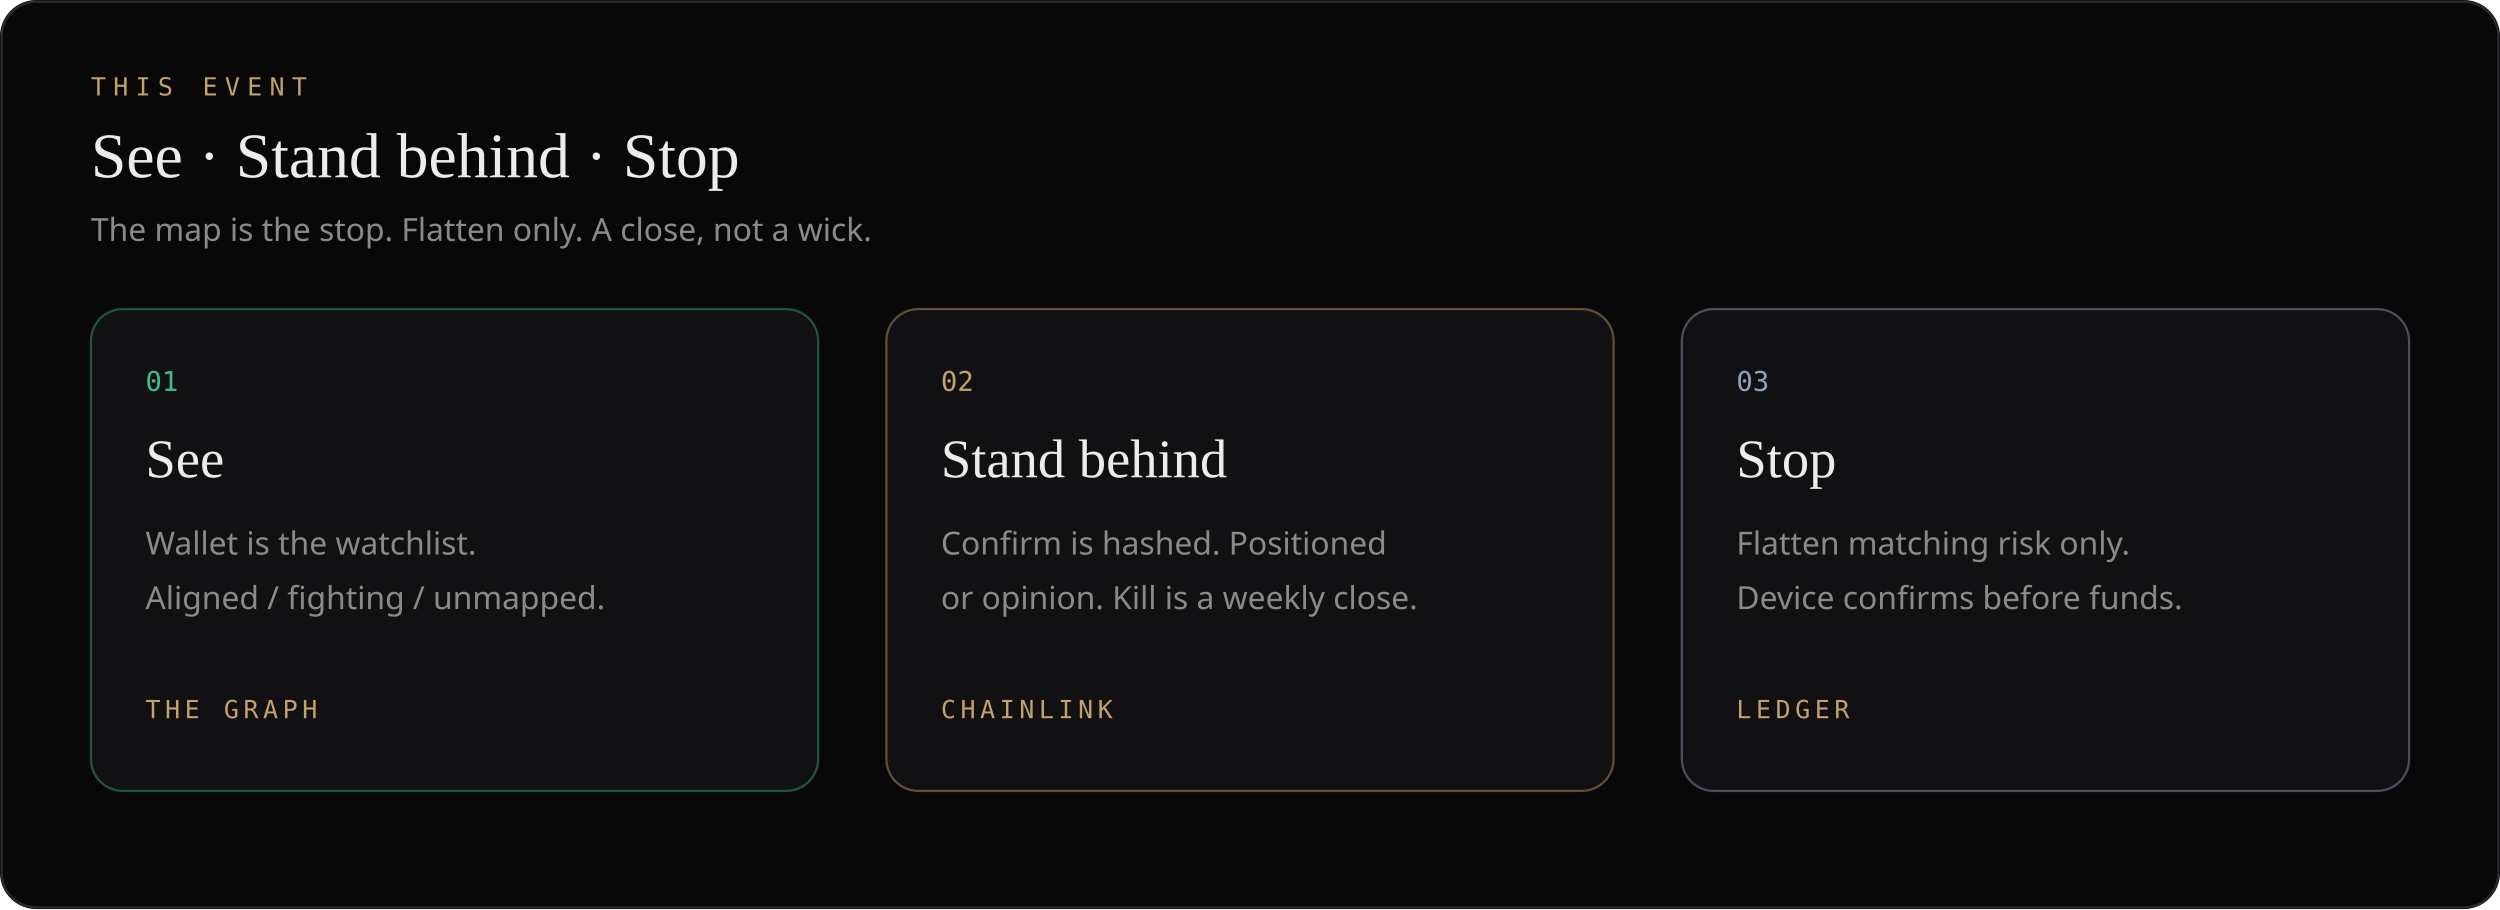
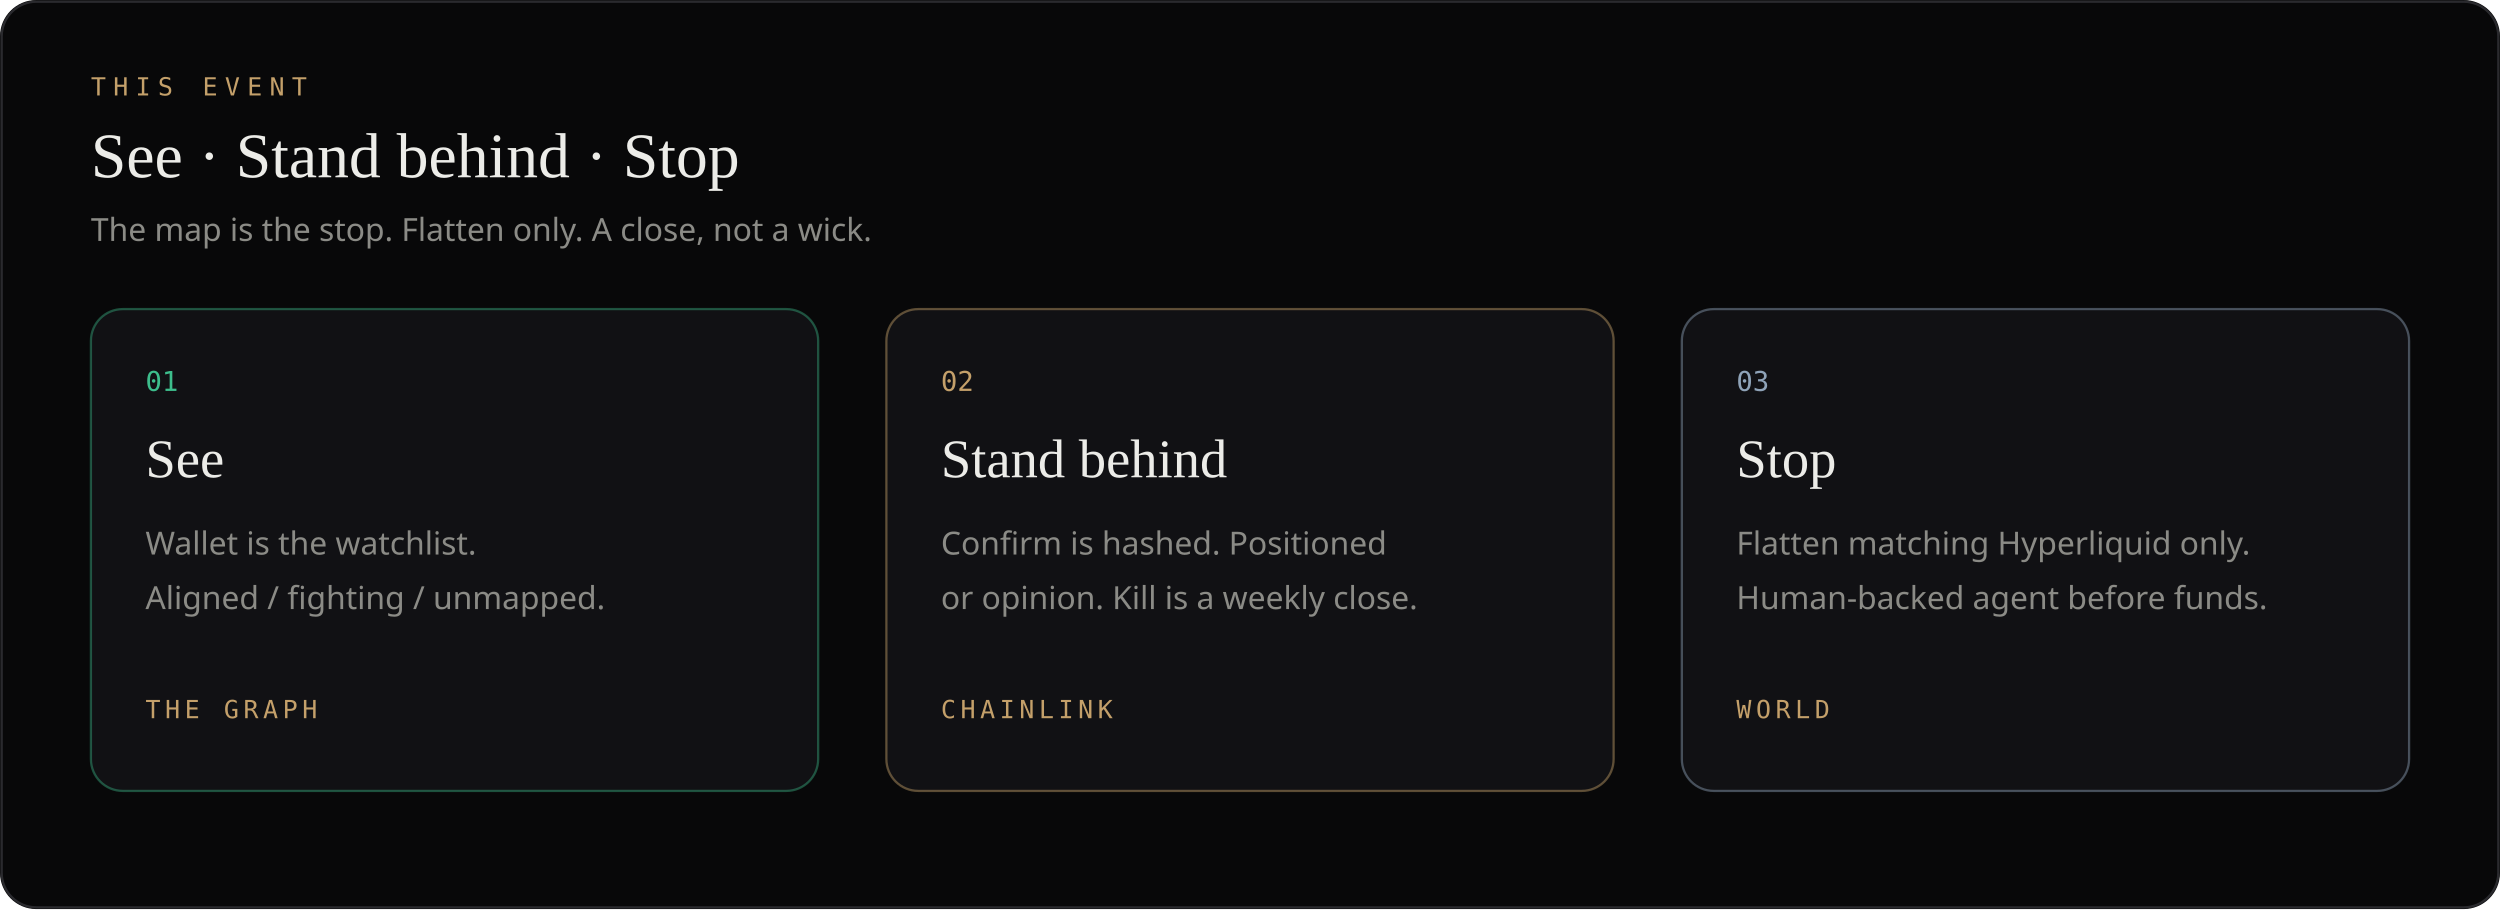
- <svg xmlns="http://www.w3.org/2000/svg" width="1100" height="400" viewBox="0 0 1100 400" role="img" aria-label="See, Stand behind, Stop — Graph, Chainlink, World">
+ <svg xmlns="http://www.w3.org/2000/svg" width="1100" height="400" viewBox="0 0 1100 400" role="img" aria-label="See, Stand behind, Stop — The Graph, Chainlink, World">
  <rect width="1100" height="400" rx="16" fill="#080809" />
  <rect x="0.75" y="0.75" width="1098.5" height="398.5" rx="15.25" fill="none" stroke="#2a2a2e" />
  <text x="40" y="42" font-family="ui-monospace, SFMono-Regular, Menlo, Consolas, monospace" font-size="11" letter-spacing="3.2" fill="#c4a06a">THIS EVENT</text>
  <text x="40" y="78" font-family="Georgia, 'Iowan Old Style', Times New Roman, serif" font-size="28" fill="#ecece8">See · Stand behind · Stop</text>
  <text x="40" y="106" font-family="ui-sans-serif, system-ui, Segoe UI, sans-serif" font-size="14" fill="#8b8b86">The map is the stop. Flatten only. A close, not a wick.</text>
  <g>
    <rect x="40" y="136" width="320" height="212" rx="14" fill="#111114" stroke="#3dbe8c" stroke-opacity="0.4" />
    <text x="64" y="172" font-family="ui-monospace, Menlo, Consolas, monospace" font-size="12" fill="#3dbe8c">01</text>
    <text x="64" y="210" font-family="Georgia, Times New Roman, serif" font-size="24" fill="#ecece8">See</text>
    <text x="64" y="244" font-family="ui-sans-serif, system-ui, sans-serif" font-size="14" fill="#8b8b86">Wallet is the watchlist.</text>
    <text x="64" y="268" font-family="ui-sans-serif, system-ui, sans-serif" font-size="14" fill="#8b8b86">Aligned / fighting / unmapped.</text>
    <text x="64" y="316" font-family="ui-monospace, Menlo, Consolas, monospace" font-size="11" letter-spacing="2" fill="#c4a06a">THE GRAPH</text>
  </g>
  <g>
    <rect x="390" y="136" width="320" height="212" rx="14" fill="#111114" stroke="#c4a06a" stroke-opacity="0.45" />
    <text x="414" y="172" font-family="ui-monospace, Menlo, Consolas, monospace" font-size="12" fill="#c4a06a">02</text>
    <text x="414" y="210" font-family="Georgia, Times New Roman, serif" font-size="24" fill="#ecece8">Stand behind</text>
    <text x="414" y="244" font-family="ui-sans-serif, system-ui, sans-serif" font-size="14" fill="#8b8b86">Confirm is hashed. Positioned</text>
    <text x="414" y="268" font-family="ui-sans-serif, system-ui, sans-serif" font-size="14" fill="#8b8b86">or opinion. Kill is a weekly close.</text>
    <text x="414" y="316" font-family="ui-monospace, Menlo, Consolas, monospace" font-size="11" letter-spacing="2" fill="#c4a06a">CHAINLINK</text>
  </g>
  <g>
    <rect x="740" y="136" width="320" height="212" rx="14" fill="#111114" stroke="#8fa3b8" stroke-opacity="0.45" />
    <text x="764" y="172" font-family="ui-monospace, Menlo, Consolas, monospace" font-size="12" fill="#8fa3b8">03</text>
    <text x="764" y="210" font-family="Georgia, Times New Roman, serif" font-size="24" fill="#ecece8">Stop</text>
-     <text x="764" y="244" font-family="ui-sans-serif, system-ui, sans-serif" font-size="14" fill="#8b8b86">Flatten matching risk only.</text>
-     <text x="764" y="268" font-family="ui-sans-serif, system-ui, sans-serif" font-size="14" fill="#8b8b86">Device confirms before funds.</text>
-     <text x="764" y="316" font-family="ui-monospace, Menlo, Consolas, monospace" font-size="11" letter-spacing="2" fill="#c4a06a">LEDGER</text>
+     <text x="764" y="244" font-family="ui-sans-serif, system-ui, sans-serif" font-size="14" fill="#8b8b86">Flatten matching Hyperliquid only.</text>
+     <text x="764" y="268" font-family="ui-sans-serif, system-ui, sans-serif" font-size="14" fill="#8b8b86">Human-backed agent before funds.</text>
+     <text x="764" y="316" font-family="ui-monospace, Menlo, Consolas, monospace" font-size="11" letter-spacing="2" fill="#c4a06a">WORLD</text>
  </g>
</svg>
